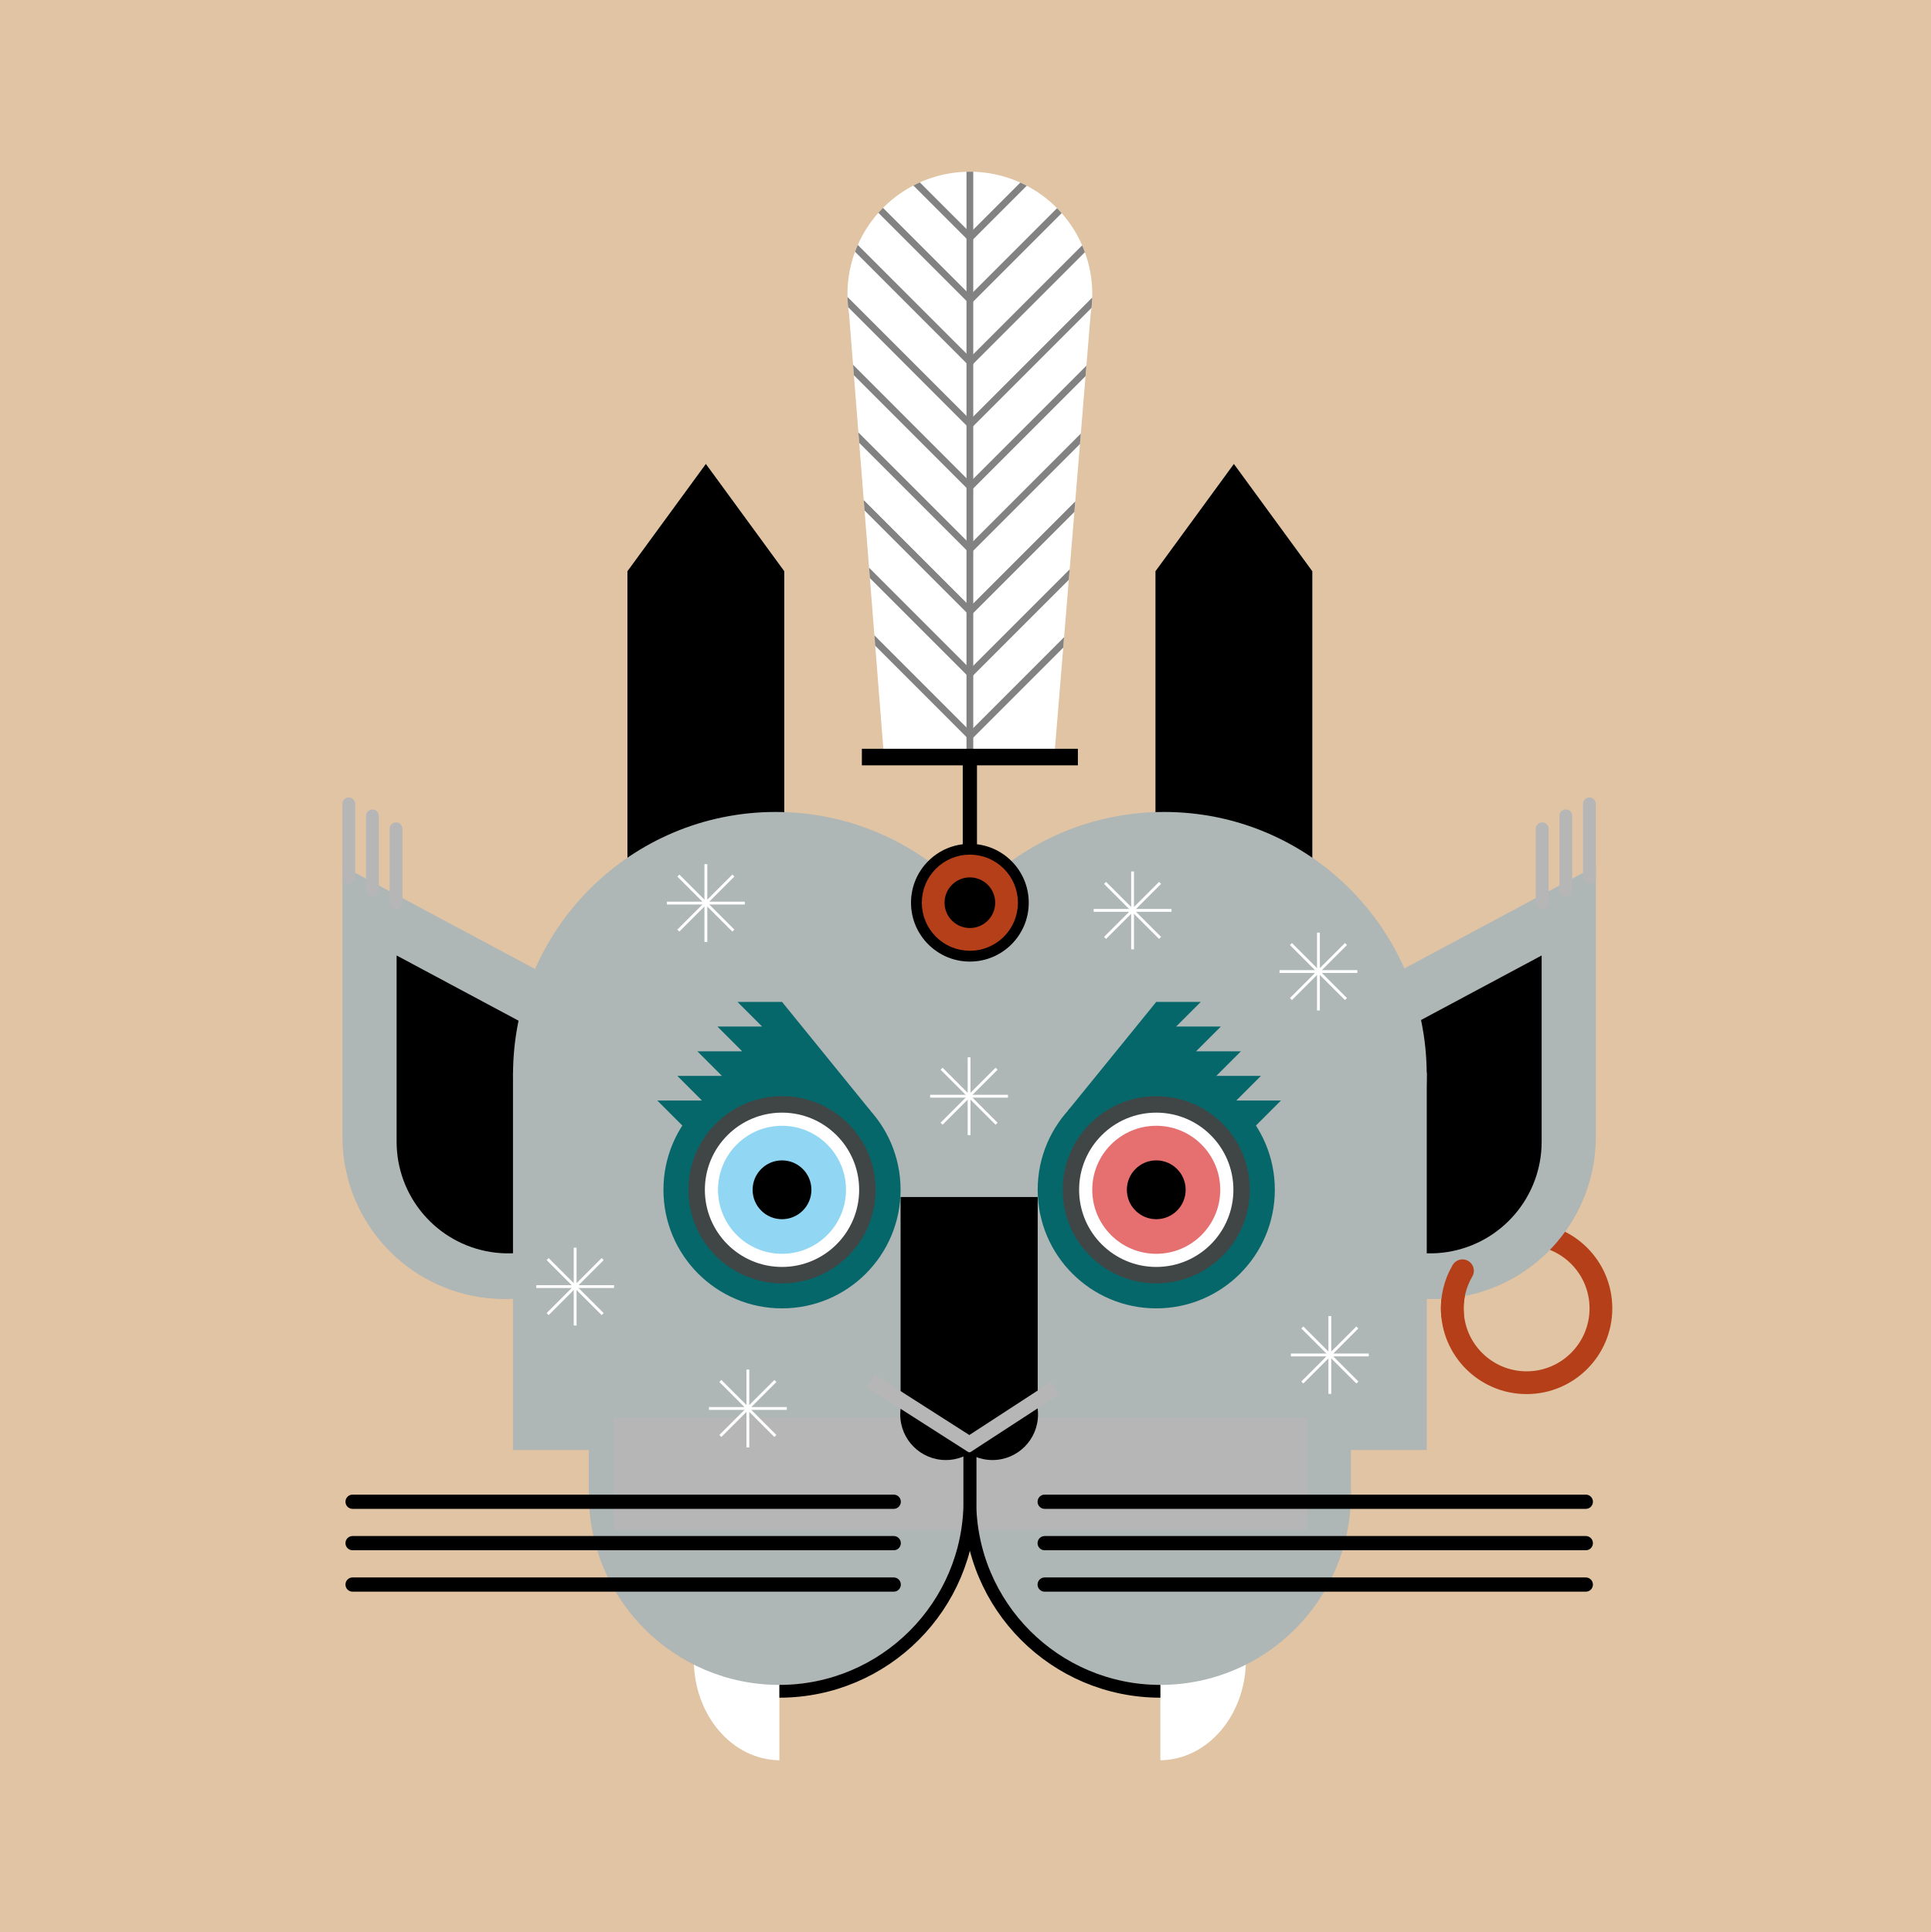
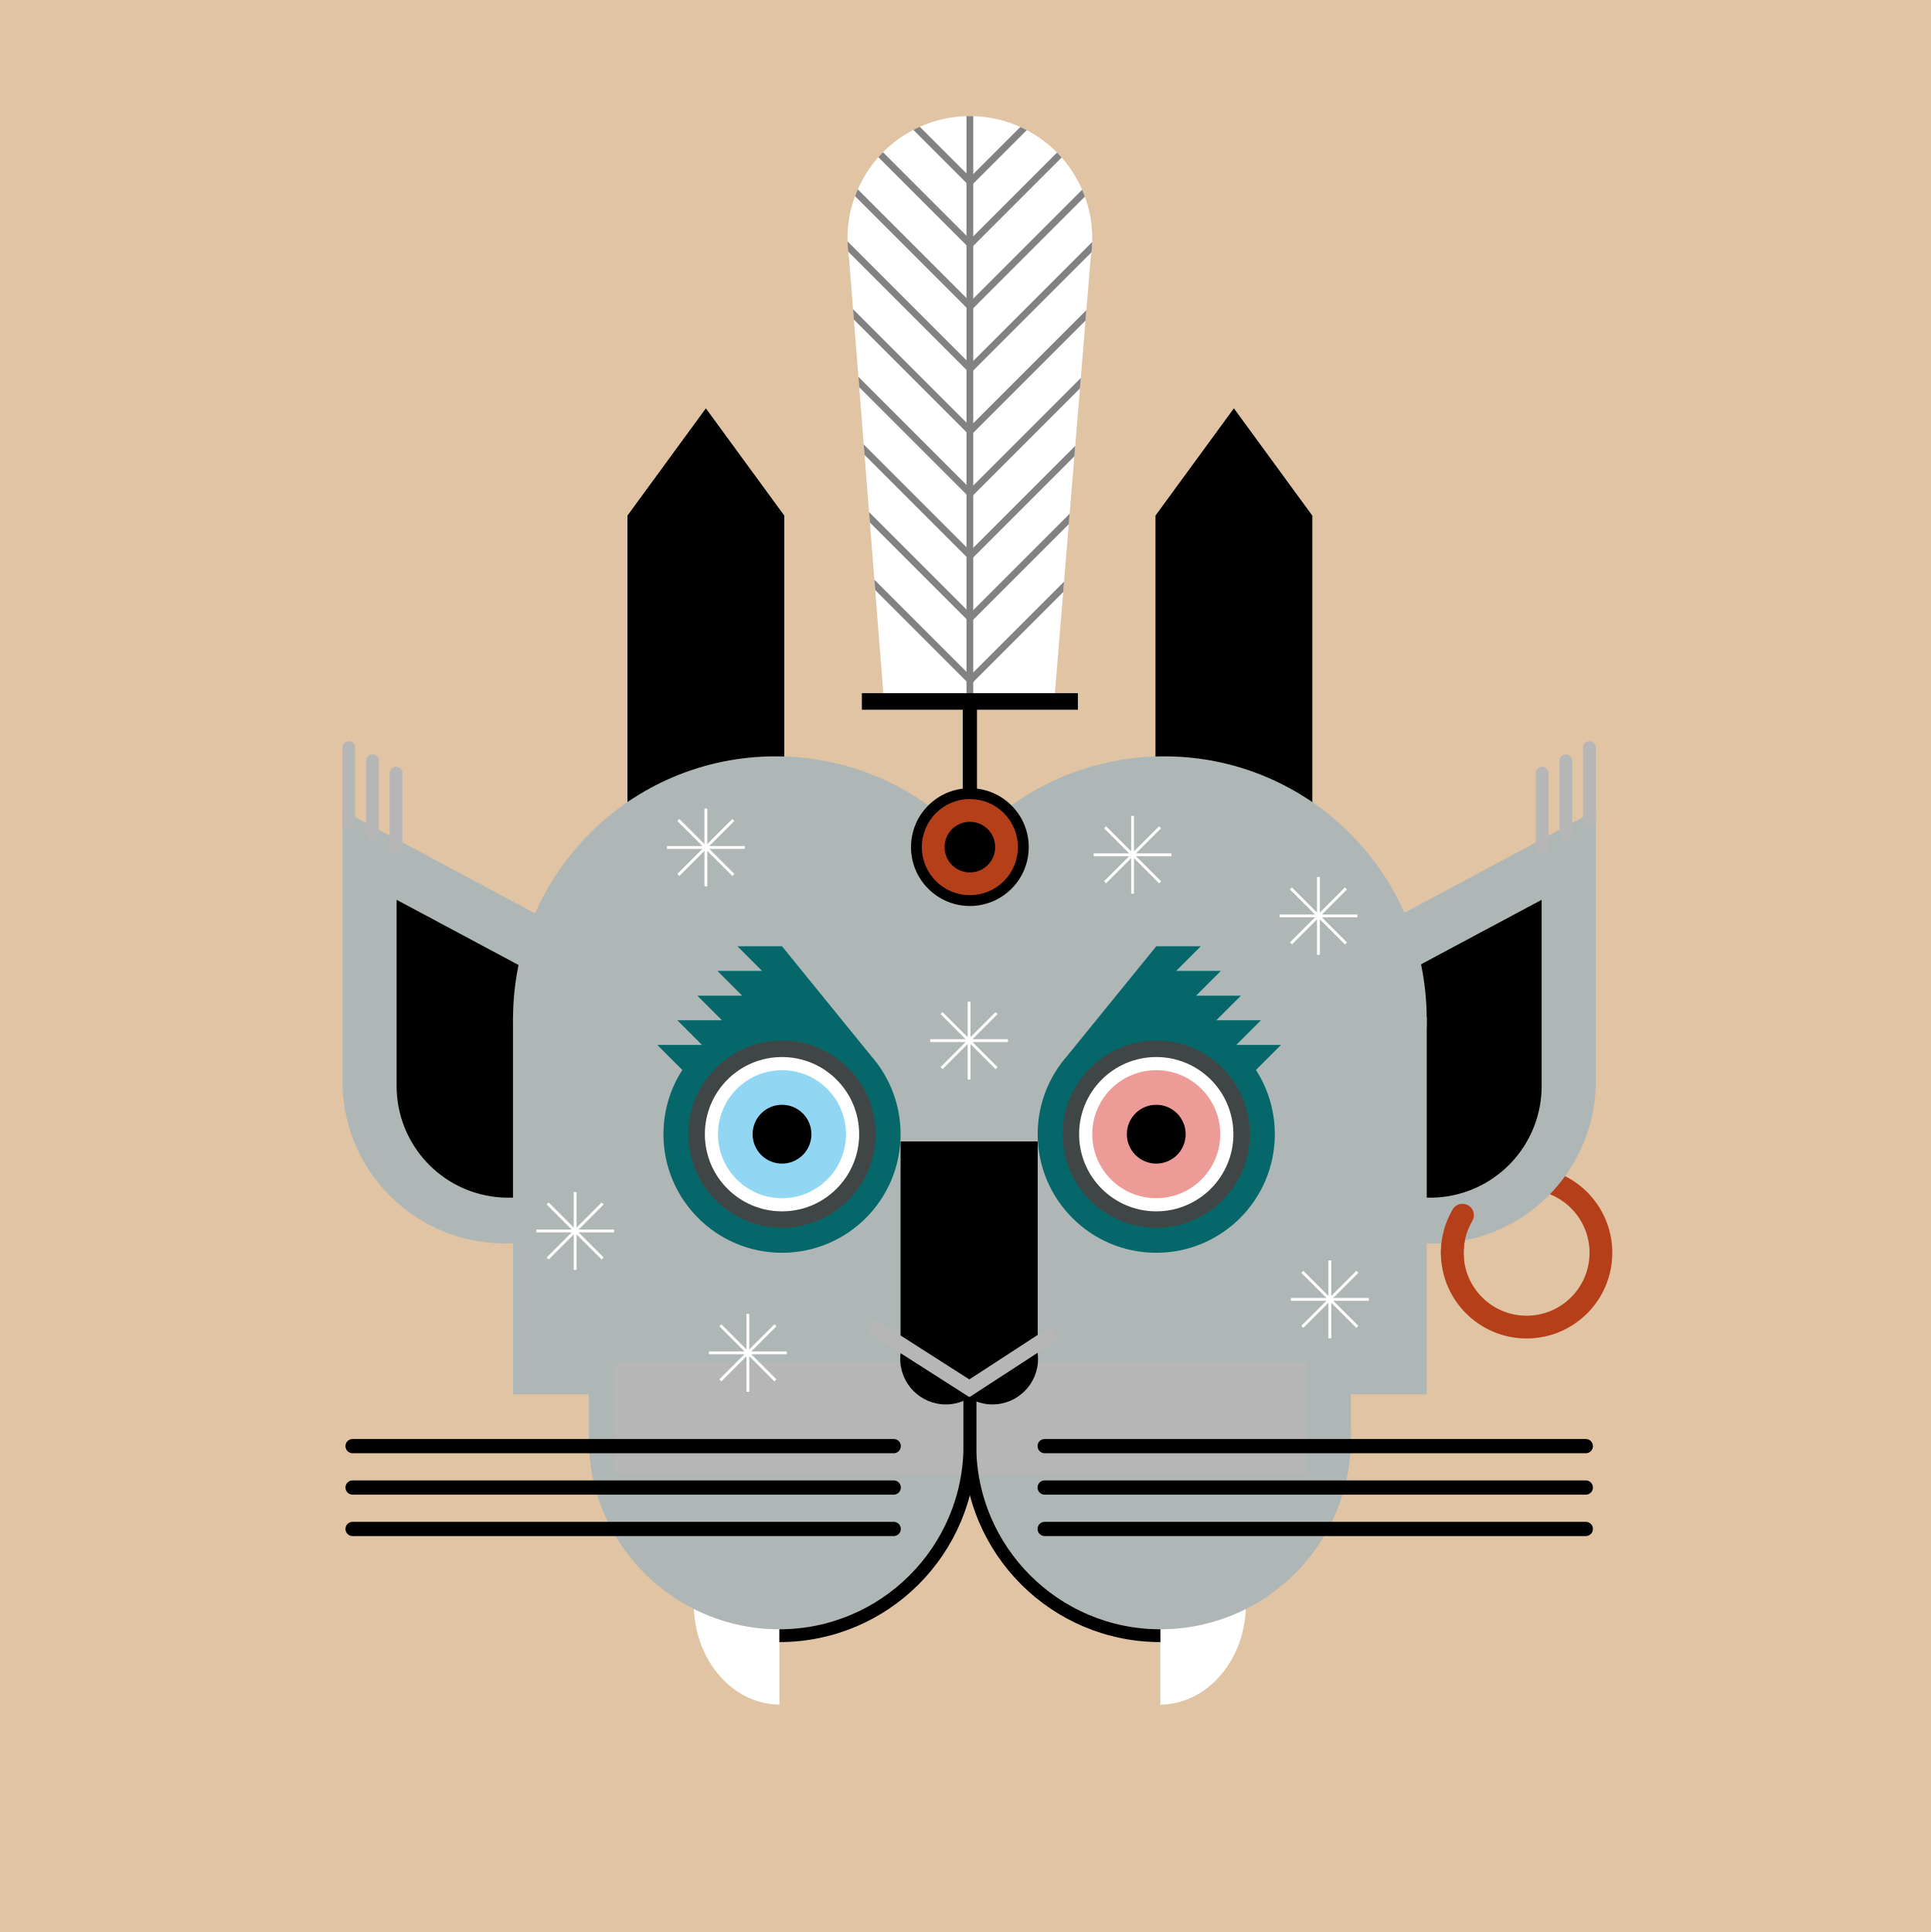
<svg xmlns="http://www.w3.org/2000/svg" viewBox="0 0 1079.33 1080">
  <defs>
-     <style>.cls-1{fill:#fff;}.cls-2{fill:#e0c4a3;}.cls-3{fill:#afb6b6;}.cls-10,.cls-11,.cls-12,.cls-13,.cls-14,.cls-4,.cls-6,.cls-8,.cls-9{fill:none;stroke-miterlimit:10;}.cls-11,.cls-4{stroke:#b43f18;stroke-width:12.72px;}.cls-5{fill:#b6b6b6;}.cls-10,.cls-13,.cls-6,.cls-9{stroke:#000;}.cls-10,.cls-6{stroke-width:7.95px;}.cls-7{clip-path:url(#clip-path);}.cls-8{stroke:#828282;stroke-width:3.79px;}.cls-9{stroke-width:9.26px;}.cls-10,.cls-11{stroke-linecap:round;}.cls-12{stroke:#b6b6b6;stroke-width:8.34px;}.cls-13{stroke-width:7.15px;}.cls-14{stroke:#fff;stroke-width:1.59px;}.cls-15{fill:#06676b;}.cls-16{fill:#404545;}.cls-17{fill:#e67070;}.cls-18{fill:#91d7f3;}</style>
+     <style>.cls-1{fill:#fff;}.cls-2{fill:#e0c4a3;}.cls-3{fill:#afb6b6;}.cls-10,.cls-11,.cls-12,.cls-13,.cls-14,.cls-4,.cls-6,.cls-8,.cls-9{fill:none;stroke-miterlimit:10;}.cls-11,.cls-4{stroke:#b43f18;stroke-width:12.72px;}.cls-5{fill:#b6b6b6;}.cls-10,.cls-13,.cls-6,.cls-9{stroke:#000;}.cls-10,.cls-6{stroke-width:7.95px;}.cls-7{clip-path:url(#clip-path);}.cls-8{stroke:#828282;stroke-width:3.79px;}.cls-9{stroke-width:9.26px;}.cls-10,.cls-11{stroke-linecap:round;}.cls-12{stroke:#b6b6b6;stroke-width:8.34px;}.cls-13{stroke-width:7.15px;}.cls-14{stroke:#fff;stroke-width:1.59px;}.cls-15{fill:#06676b;}.cls-16{fill:#404545;}.cls-17{fill:#ed9b97;}.cls-18{fill:#91d7f3;}</style>
    <clipPath id="clip-path">
-       <path class="cls-1" d="M610.66,164.43a68.43,68.43,0,1,0-136,10.8l19.55,247.9h95.19l20.34-247.46A68.29,68.29,0,0,0,610.66,164.43Z" />
+       <path class="cls-1" d="M610.66,133.34a68.43,68.43,0,1,0-136,10.8L494.2,392.05h95.19l20.34-247.47A68.29,68.29,0,0,0,610.66,133.34Z" />
    </clipPath>
  </defs>
  <g id="Graphics">
    <rect class="cls-2" width="1080" height="1080" />
-     <polygon points="733.67 319.32 689.83 259.35 645.99 319.32 645.99 319.32 645.99 501.85 733.68 501.85 733.68 319.32 733.67 319.32" />
-     <polygon points="438.47 319.32 394.63 259.35 350.78 319.32 350.78 319.32 350.78 501.85 438.47 501.85 438.47 319.32 438.47 319.32" />
-     <path class="cls-3" d="M191.45,484.11l131.72,70.44h0a90.71,90.71,0,1,1-131.72,80.91v-.17h0Z" />
-     <path d="M221.74,534.12l90.61,48.46h0a62.4,62.4,0,1,1-90.61,55.66v-.11h0Z" />
-     <circle class="cls-4" cx="853.48" cy="731.39" r="41.55" />
-     <path class="cls-3" d="M892.18,484.11,760.46,554.55h0a90.71,90.71,0,1,0,131.72,80.91v-.17h0Z" />
-     <path d="M861.89,534.12l-90.61,48.46h0a62.4,62.4,0,1,0,90.61,55.66v-.11h0Z" />
-     <rect class="cls-5" x="456.64" y="732.63" width="155.34" height="109.41" rx="54.71" />
-     <path class="cls-5" d="M862.2,508.2a3.58,3.58,0,0,1-3.58-3.58V463.29a3.58,3.58,0,0,1,7.16,0v41.33A3.58,3.58,0,0,1,862.2,508.2Z" />
-     <path class="cls-5" d="M875.4,501.14a3.57,3.57,0,0,1-3.57-3.57V456.24a3.58,3.58,0,1,1,7.15,0v41.33A3.57,3.57,0,0,1,875.4,501.14Z" />
-     <path class="cls-5" d="M888.61,494.09a3.58,3.58,0,0,1-3.58-3.58V449.18a3.58,3.58,0,0,1,7.15,0v41.33A3.57,3.57,0,0,1,888.61,494.09Z" />
-     <path class="cls-5" d="M221.43,508.2a3.58,3.58,0,0,1-3.58-3.58V463.29a3.58,3.58,0,0,1,7.16,0v41.33A3.58,3.58,0,0,1,221.43,508.2Z" />
-     <path class="cls-5" d="M208.23,501.14a3.57,3.57,0,0,1-3.58-3.57V456.24a3.58,3.58,0,1,1,7.15,0v41.33A3.57,3.57,0,0,1,208.23,501.14Z" />
-     <path class="cls-5" d="M195,494.09a3.57,3.57,0,0,1-3.57-3.58V449.18a3.58,3.58,0,0,1,7.15,0v41.33A3.58,3.58,0,0,1,195,494.09Z" />
-     <path class="cls-1" d="M435.73,871.56V984c-26.47-.28-47.85-25.33-47.85-56.22S409.26,871.84,435.73,871.56Z" />
-     <path class="cls-1" d="M648.73,871.56V984c26.46-.28,47.84-25.33,47.84-56.22S675.19,871.84,648.73,871.56Z" />
-     <circle class="cls-3" cx="650.85" cy="600.67" r="146.78" />
-     <circle class="cls-3" cx="433.6" cy="600.67" r="146.78" />
-     <rect class="cls-3" x="286.8" y="599.42" width="510.86" height="211.11" />
-     <circle cx="542.23" cy="504.62" r="32.91" />
-     <line class="cls-6" x1="542.23" y1="504.62" x2="542.23" y2="418.12" />
-     <circle class="cls-4" cx="542.23" cy="504.62" r="20.51" />
-     <path class="cls-1" d="M610.66,164.43a68.43,68.43,0,1,0-136,10.8l19.55,247.9h95.19l20.34-247.46A68.29,68.29,0,0,0,610.66,164.43Z" />
+     <polygon points="733.67 288.23 689.83 228.26 645.99 288.23 645.99 288.23 645.99 470.76 733.68 470.76 733.68 288.23 733.67 288.23" />
+     <polygon points="438.47 288.23 394.63 228.26 350.78 288.23 350.78 288.23 350.78 470.76 438.47 470.76 438.47 288.23 438.47 288.23" />
+     <path class="cls-3" d="M191.45,453l131.72,70.44h0a90.71,90.71,0,1,1-131.72,80.91v-.17h0Z" />
+     <path d="M221.74,503l90.61,48.45h0a62.4,62.4,0,1,1-90.61,55.66V607h0Z" />
+     <circle class="cls-4" cx="853.48" cy="700.3" r="41.55" />
+     <path class="cls-3" d="M892.18,453,760.46,523.46h0a90.71,90.71,0,1,0,131.72,80.91v-.17h0Z" />
+     <path d="M861.89,503l-90.61,48.45h0a62.4,62.4,0,1,0,90.61,55.66V607h0Z" />
+     <rect class="cls-5" x="456.64" y="701.55" width="155.34" height="109.41" rx="54.71" />
+     <path class="cls-5" d="M862.2,477.11a3.58,3.58,0,0,1-3.58-3.57V432.21a3.58,3.58,0,1,1,7.16,0v41.33A3.57,3.57,0,0,1,862.2,477.11Z" />
+     <path class="cls-5" d="M875.4,470.06a3.58,3.58,0,0,1-3.57-3.58V425.15a3.58,3.58,0,0,1,7.15,0v41.33A3.58,3.58,0,0,1,875.4,470.06Z" />
+     <path class="cls-5" d="M888.61,463a3.58,3.58,0,0,1-3.58-3.58V418.1a3.58,3.58,0,1,1,7.15,0v41.32A3.57,3.57,0,0,1,888.61,463Z" />
+     <path class="cls-5" d="M221.43,477.11a3.58,3.58,0,0,1-3.58-3.57V432.21a3.58,3.58,0,1,1,7.16,0v41.33A3.57,3.57,0,0,1,221.43,477.11Z" />
+     <path class="cls-5" d="M208.23,470.06a3.58,3.58,0,0,1-3.58-3.58V425.15a3.58,3.58,0,0,1,7.15,0v41.33A3.58,3.58,0,0,1,208.23,470.06Z" />
+     <path class="cls-5" d="M195,463a3.57,3.57,0,0,1-3.57-3.58V418.1a3.58,3.58,0,1,1,7.15,0v41.32A3.58,3.58,0,0,1,195,463Z" />
+     <path class="cls-1" d="M435.73,840.48V952.91c-26.47-.27-47.85-25.33-47.85-56.21S409.26,840.75,435.73,840.48Z" />
+     <path class="cls-1" d="M648.73,840.48V952.91c26.46-.27,47.84-25.33,47.84-56.21S675.19,840.75,648.73,840.48Z" />
+     <circle class="cls-3" cx="650.85" cy="569.58" r="146.78" />
+     <circle class="cls-3" cx="433.6" cy="569.58" r="146.78" />
+     <rect class="cls-3" x="286.8" y="568.33" width="510.86" height="211.11" />
+     <circle cx="542.23" cy="473.54" r="32.91" />
+     <line class="cls-6" x1="542.23" y1="473.54" x2="542.23" y2="387.03" />
+     <circle class="cls-4" cx="542.23" cy="473.54" r="20.51" />
+     <path class="cls-1" d="M610.66,133.34a68.43,68.43,0,1,0-136,10.8L494.2,392.05h95.19l20.34-247.47A68.29,68.29,0,0,0,610.66,133.34Z" />
    <g class="cls-7">
-       <line class="cls-8" x1="542.23" y1="96" x2="542.23" y2="423.13" />
-       <line class="cls-8" x1="630.18" y1="45" x2="542.23" y2="132.95" />
-       <line class="cls-8" x1="630.18" y1="79.83" x2="542.23" y2="167.78" />
-       <line class="cls-8" x1="630.18" y1="114.65" x2="542.23" y2="202.6" />
-       <line class="cls-8" x1="630.18" y1="149.48" x2="542.23" y2="237.43" />
-       <line class="cls-8" x1="630.18" y1="184.3" x2="542.23" y2="272.26" />
-       <line class="cls-8" x1="630.18" y1="219.13" x2="542.23" y2="307.08" />
-       <line class="cls-8" x1="630.18" y1="253.95" x2="542.23" y2="341.91" />
-       <line class="cls-8" x1="630.18" y1="288.78" x2="542.23" y2="376.73" />
-       <line class="cls-8" x1="630.18" y1="323.6" x2="542.23" y2="411.56" />
-       <line class="cls-8" x1="454.62" y1="45" x2="542.57" y2="132.95" />
-       <line class="cls-8" x1="454.62" y1="79.83" x2="542.57" y2="167.78" />
-       <line class="cls-8" x1="454.62" y1="114.65" x2="542.57" y2="202.6" />
-       <line class="cls-8" x1="454.62" y1="149.48" x2="542.57" y2="237.43" />
-       <line class="cls-8" x1="454.62" y1="184.3" x2="542.57" y2="272.26" />
-       <line class="cls-8" x1="454.62" y1="219.13" x2="542.57" y2="307.08" />
-       <line class="cls-8" x1="454.62" y1="253.95" x2="542.57" y2="341.91" />
-       <line class="cls-8" x1="454.62" y1="288.78" x2="542.57" y2="376.73" />
-       <line class="cls-8" x1="454.62" y1="323.6" x2="542.57" y2="411.56" />
+       <line class="cls-8" x1="542.23" y1="64.91" x2="542.23" y2="392.05" />
+       <line class="cls-8" x1="630.18" y1="13.91" x2="542.23" y2="101.87" />
+       <line class="cls-8" x1="630.18" y1="48.74" x2="542.23" y2="136.69" />
+       <line class="cls-8" x1="630.18" y1="83.57" x2="542.23" y2="171.52" />
+       <line class="cls-8" x1="630.18" y1="118.39" x2="542.23" y2="206.34" />
+       <line class="cls-8" x1="630.18" y1="153.22" x2="542.23" y2="241.17" />
+       <line class="cls-8" x1="630.18" y1="188.04" x2="542.23" y2="275.99" />
+       <line class="cls-8" x1="630.18" y1="222.87" x2="542.23" y2="310.82" />
+       <line class="cls-8" x1="630.18" y1="257.69" x2="542.23" y2="345.64" />
+       <line class="cls-8" x1="630.18" y1="292.52" x2="542.23" y2="380.47" />
+       <line class="cls-8" x1="454.62" y1="13.91" x2="542.57" y2="101.87" />
+       <line class="cls-8" x1="454.62" y1="48.74" x2="542.57" y2="136.69" />
+       <line class="cls-8" x1="454.62" y1="83.57" x2="542.57" y2="171.52" />
+       <line class="cls-8" x1="454.62" y1="118.39" x2="542.57" y2="206.34" />
+       <line class="cls-8" x1="454.62" y1="153.22" x2="542.57" y2="241.17" />
+       <line class="cls-8" x1="454.62" y1="188.04" x2="542.57" y2="275.99" />
+       <line class="cls-8" x1="454.62" y1="222.87" x2="542.57" y2="310.82" />
+       <line class="cls-8" x1="454.62" y1="257.69" x2="542.57" y2="345.64" />
+       <line class="cls-8" x1="454.62" y1="292.52" x2="542.57" y2="380.47" />
    </g>
-     <line class="cls-9" x1="602.61" y1="423.2" x2="481.85" y2="423.2" />
-     <circle class="cls-3" cx="435.73" cy="835.35" r="106.52" />
-     <circle class="cls-3" cx="648.73" cy="835.35" r="106.52" />
-     <rect class="cls-5" x="343.3" y="792.56" width="387.42" height="62.54" />
-     <line class="cls-10" x1="886.58" y1="839.48" x2="584.05" y2="839.48" />
-     <line class="cls-10" x1="886.58" y1="862.63" x2="584.05" y2="862.63" />
-     <line class="cls-10" x1="886.58" y1="885.78" x2="584.05" y2="885.78" />
-     <line class="cls-10" x1="499.65" y1="839.48" x2="197.12" y2="839.48" />
-     <line class="cls-10" x1="499.65" y1="862.63" x2="197.12" y2="862.63" />
-     <line class="cls-10" x1="499.65" y1="885.78" x2="197.12" y2="885.78" />
-     <path class="cls-11" d="M817.63,710.37a41.28,41.28,0,0,0-5.58,24.19" />
-     <rect class="cls-3" x="329.2" y="803.96" width="7.5" height="31.38" />
-     <rect class="cls-3" x="747.76" y="803.96" width="7.5" height="31.38" />
-     <circle cx="554.86" cy="790.7" r="25.47" />
-     <circle cx="528.77" cy="790.7" r="25.47" />
-     <polyline points="503.49 669.13 503.49 783 541.95 807.15 580.15 783 580.15 669.13" />
-     <polyline class="cls-12" points="486.87 771.96 541.95 807.15 589.81 776" />
-     <path class="cls-13" d="M435.73,945.44A106.52,106.52,0,0,0,542.25,838.92l0-.62V812" />
-     <path class="cls-13" d="M648.73,945.44A106.52,106.52,0,0,1,542.21,838.92l0-.62V812" />
-     <line class="cls-14" x1="721.72" y1="558.48" x2="752.49" y2="527.72" />
-     <line class="cls-14" x1="752.49" y1="558.48" x2="721.72" y2="527.72" />
-     <line class="cls-14" x1="715.35" y1="543.1" x2="758.86" y2="543.1" />
-     <line class="cls-14" x1="737.1" y1="564.85" x2="737.1" y2="521.34" />
-     <line class="cls-14" x1="617.8" y1="524.3" x2="648.57" y2="493.53" />
-     <line class="cls-14" x1="648.57" y1="524.3" x2="617.8" y2="493.53" />
-     <line class="cls-14" x1="611.43" y1="508.91" x2="654.94" y2="508.91" />
-     <line class="cls-14" x1="633.19" y1="530.67" x2="633.19" y2="487.16" />
-     <line class="cls-14" x1="526.4" y1="628.17" x2="557.16" y2="597.41" />
-     <line class="cls-14" x1="557.16" y1="628.17" x2="526.4" y2="597.41" />
-     <line class="cls-14" x1="520.03" y1="612.79" x2="563.53" y2="612.79" />
-     <line class="cls-14" x1="541.78" y1="634.55" x2="541.78" y2="591.04" />
-     <line class="cls-14" x1="379.24" y1="520.21" x2="410.01" y2="489.44" />
-     <line class="cls-14" x1="410.01" y1="520.21" x2="379.24" y2="489.44" />
-     <line class="cls-14" x1="372.87" y1="504.83" x2="416.38" y2="504.83" />
-     <line class="cls-14" x1="394.63" y1="526.58" x2="394.63" y2="483.07" />
-     <line class="cls-14" x1="306.17" y1="734.59" x2="336.93" y2="703.83" />
-     <line class="cls-14" x1="336.93" y1="734.59" x2="306.17" y2="703.83" />
-     <line class="cls-14" x1="299.8" y1="719.21" x2="343.3" y2="719.21" />
-     <line class="cls-14" x1="321.55" y1="740.96" x2="321.55" y2="697.46" />
-     <line class="cls-14" x1="402.73" y1="802.72" x2="433.5" y2="771.96" />
-     <line class="cls-14" x1="433.5" y1="802.72" x2="402.73" y2="771.96" />
-     <line class="cls-14" x1="396.36" y1="787.34" x2="439.87" y2="787.34" />
-     <line class="cls-14" x1="418.11" y1="809.09" x2="418.11" y2="765.59" />
-     <line class="cls-14" x1="728.09" y1="772.82" x2="758.86" y2="742.05" />
-     <line class="cls-14" x1="758.86" y1="772.82" x2="728.09" y2="742.05" />
-     <line class="cls-14" x1="721.72" y1="757.43" x2="765.23" y2="757.43" />
-     <line class="cls-14" x1="743.48" y1="779.19" x2="743.48" y2="735.68" />
-     <polyline class="cls-15" points="695.87 620.91 646.43 560.06 597 620.91" />
-     <polygon class="cls-15" points="646.43 560.06 671.34 560.06 647.4 584 646.43 560.06" />
-     <polygon class="cls-15" points="657.64 573.83 682.55 573.83 658.62 597.77 657.64 573.83" />
-     <polygon class="cls-15" points="668.84 587.68 693.75 587.68 669.81 611.62 668.84 587.68" />
-     <polygon class="cls-15" points="680.05 601.42 704.96 601.42 681.02 625.36 680.05 601.42" />
-     <polygon class="cls-15" points="691.24 615.2 716.15 615.2 692.21 639.14 691.24 615.2" />
-     <circle class="cls-15" cx="646.43" cy="665.1" r="66.29" />
-     <circle class="cls-16" cx="646.43" cy="665.1" r="52.31" />
-     <circle class="cls-1" cx="646.43" cy="665.1" r="43.13" />
-     <circle class="cls-17" cx="646.43" cy="665.1" r="35.78" />
-     <circle cx="646.43" cy="665.1" r="16.44" />
-     <polyline class="cls-15" points="387.76 620.91 437.2 560.06 486.64 620.91" />
-     <polygon class="cls-15" points="437.2 560.06 412.29 560.06 436.23 584 437.2 560.06" />
-     <polygon class="cls-15" points="425.99 573.83 401.08 573.83 425.02 597.77 425.99 573.83" />
-     <polygon class="cls-15" points="414.79 587.68 389.88 587.68 413.82 611.62 414.79 587.68" />
-     <polygon class="cls-15" points="403.58 601.42 378.67 601.42 402.61 625.36 403.58 601.42" />
-     <polygon class="cls-15" points="392.39 615.2 367.48 615.2 391.42 639.14 392.39 615.2" />
-     <circle class="cls-15" cx="437.2" cy="665.1" r="66.29" />
-     <circle class="cls-16" cx="437.2" cy="665.1" r="52.31" />
-     <circle class="cls-1" cx="437.2" cy="665.1" r="43.13" />
-     <circle class="cls-18" cx="437.2" cy="665.1" r="35.78" />
-     <circle cx="437.2" cy="665.1" r="16.44" />
+     <line class="cls-9" x1="602.61" y1="392.11" x2="481.85" y2="392.11" />
+     <circle class="cls-3" cx="435.73" cy="804.26" r="106.52" />
+     <circle class="cls-3" cx="648.73" cy="804.26" r="106.52" />
+     <rect class="cls-5" x="343.3" y="761.48" width="387.42" height="62.54" />
+     <line class="cls-10" x1="886.58" y1="808.39" x2="584.05" y2="808.39" />
+     <line class="cls-10" x1="886.58" y1="831.54" x2="584.05" y2="831.54" />
+     <line class="cls-10" x1="886.58" y1="854.69" x2="584.05" y2="854.69" />
+     <line class="cls-10" x1="499.65" y1="808.39" x2="197.12" y2="808.39" />
+     <line class="cls-10" x1="499.65" y1="831.54" x2="197.12" y2="831.54" />
+     <line class="cls-10" x1="499.65" y1="854.69" x2="197.12" y2="854.69" />
+     <path class="cls-11" d="M817.63,679.29a41.23,41.23,0,0,0-5.58,24.18" />
+     <rect class="cls-3" x="329.2" y="772.88" width="7.5" height="31.38" />
+     <rect class="cls-3" x="747.76" y="772.88" width="7.5" height="31.38" />
+     <circle cx="554.86" cy="759.61" r="25.47" />
+     <circle cx="528.77" cy="759.61" r="25.47" />
+     <polyline points="503.49 638.05 503.49 751.91 541.95 776.06 580.15 751.91 580.15 638.05" />
+     <polyline class="cls-12" points="486.87 740.87 541.95 776.06 589.81 744.92" />
+     <path class="cls-13" d="M435.73,914.36A106.53,106.53,0,0,0,542.25,807.83l0-.62V781" />
+     <path class="cls-13" d="M648.73,914.36A106.53,106.53,0,0,1,542.21,807.83l0-.62V781" />
+     <line class="cls-14" x1="721.72" y1="527.39" x2="752.49" y2="496.63" />
+     <line class="cls-14" x1="752.49" y1="527.39" x2="721.72" y2="496.63" />
+     <line class="cls-14" x1="715.35" y1="512.01" x2="758.86" y2="512.01" />
+     <line class="cls-14" x1="737.1" y1="533.76" x2="737.1" y2="490.26" />
+     <line class="cls-14" x1="617.8" y1="493.21" x2="648.57" y2="462.44" />
+     <line class="cls-14" x1="648.57" y1="493.21" x2="617.8" y2="462.44" />
+     <line class="cls-14" x1="611.43" y1="477.83" x2="654.94" y2="477.83" />
+     <line class="cls-14" x1="633.19" y1="499.58" x2="633.19" y2="456.07" />
+     <line class="cls-14" x1="526.4" y1="597.09" x2="557.16" y2="566.32" />
+     <line class="cls-14" x1="557.16" y1="597.09" x2="526.4" y2="566.32" />
+     <line class="cls-14" x1="520.03" y1="581.71" x2="563.53" y2="581.71" />
+     <line class="cls-14" x1="541.78" y1="603.46" x2="541.78" y2="559.95" />
+     <line class="cls-14" x1="379.24" y1="489.12" x2="410.01" y2="458.36" />
+     <line class="cls-14" x1="410.01" y1="489.12" x2="379.24" y2="458.36" />
+     <line class="cls-14" x1="372.87" y1="473.74" x2="416.38" y2="473.74" />
+     <line class="cls-14" x1="394.63" y1="495.49" x2="394.63" y2="451.98" />
+     <line class="cls-14" x1="306.17" y1="703.51" x2="336.93" y2="672.74" />
+     <line class="cls-14" x1="336.93" y1="703.51" x2="306.17" y2="672.74" />
+     <line class="cls-14" x1="299.8" y1="688.12" x2="343.3" y2="688.12" />
+     <line class="cls-14" x1="321.55" y1="709.88" x2="321.55" y2="666.37" />
+     <line class="cls-14" x1="402.73" y1="771.63" x2="433.5" y2="740.87" />
+     <line class="cls-14" x1="433.5" y1="771.63" x2="402.73" y2="740.87" />
+     <line class="cls-14" x1="396.36" y1="756.25" x2="439.87" y2="756.25" />
+     <line class="cls-14" x1="418.11" y1="778.01" x2="418.11" y2="734.5" />
+     <line class="cls-14" x1="728.09" y1="741.73" x2="758.86" y2="710.97" />
+     <line class="cls-14" x1="758.86" y1="741.73" x2="728.09" y2="710.97" />
+     <line class="cls-14" x1="721.72" y1="726.35" x2="765.23" y2="726.35" />
+     <line class="cls-14" x1="743.48" y1="748.1" x2="743.48" y2="704.59" />
+     <polyline class="cls-15" points="695.87 589.82 646.43 528.98 597 589.82" />
+     <polygon class="cls-15" points="646.43 528.98 671.34 528.98 647.4 552.91 646.43 528.98" />
+     <polygon class="cls-15" points="657.64 542.74 682.55 542.74 658.62 566.68 657.64 542.74" />
+     <polygon class="cls-15" points="668.84 556.6 693.75 556.6 669.81 580.53 668.84 556.6" />
+     <polygon class="cls-15" points="680.05 570.33 704.96 570.33 681.02 594.27 680.05 570.33" />
+     <polygon class="cls-15" points="691.24 584.12 716.15 584.12 692.21 608.05 691.24 584.12" />
+     <circle class="cls-15" cx="646.43" cy="634.02" r="66.29" />
+     <circle class="cls-16" cx="646.43" cy="634.02" r="52.31" />
+     <circle class="cls-1" cx="646.43" cy="634.02" r="43.13" />
+     <circle class="cls-17" cx="646.43" cy="634.02" r="35.78" />
+     <circle cx="646.43" cy="634.02" r="16.44" />
+     <polyline class="cls-15" points="387.76 589.82 437.2 528.98 486.64 589.82" />
+     <polygon class="cls-15" points="437.2 528.98 412.29 528.98 436.23 552.91 437.2 528.98" />
+     <polygon class="cls-15" points="425.99 542.74 401.08 542.74 425.02 566.68 425.99 542.74" />
+     <polygon class="cls-15" points="414.79 556.6 389.88 556.6 413.82 580.53 414.79 556.6" />
+     <polygon class="cls-15" points="403.58 570.33 378.67 570.33 402.61 594.27 403.58 570.33" />
+     <polygon class="cls-15" points="392.39 584.12 367.48 584.12 391.42 608.05 392.39 584.12" />
+     <circle class="cls-15" cx="437.2" cy="634.02" r="66.29" />
+     <circle class="cls-16" cx="437.2" cy="634.02" r="52.31" />
+     <circle class="cls-1" cx="437.2" cy="634.02" r="43.13" />
+     <circle class="cls-18" cx="437.2" cy="634.02" r="35.78" />
+     <circle cx="437.2" cy="634.02" r="16.44" />
  </g>
</svg>
